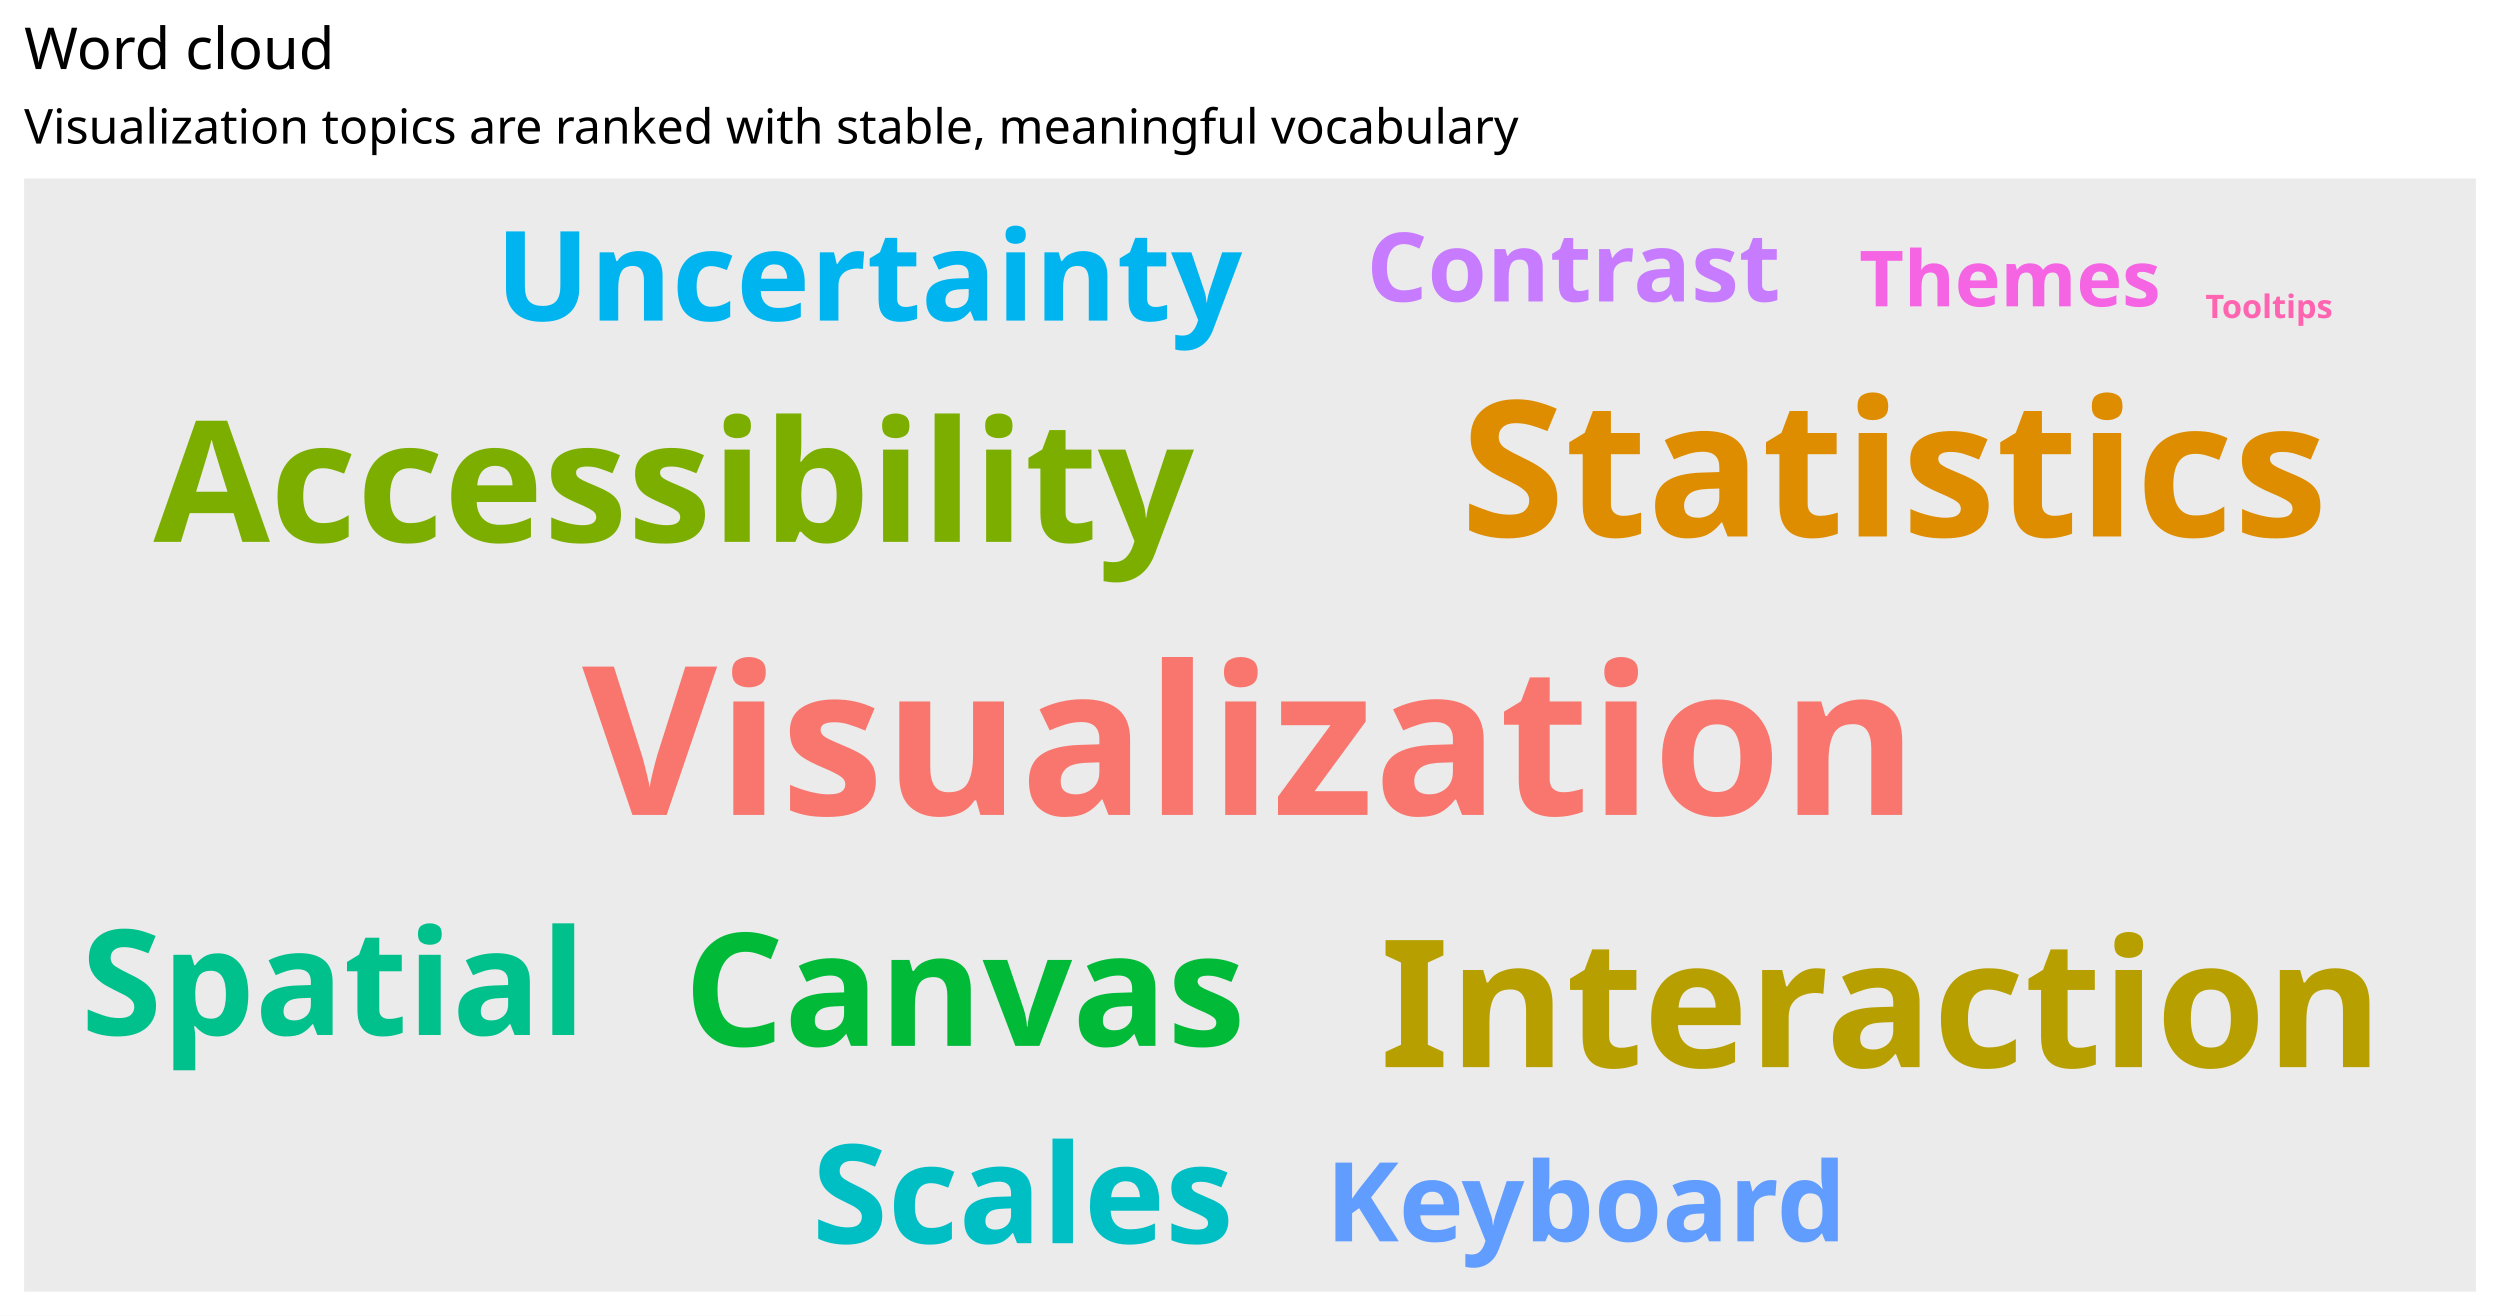
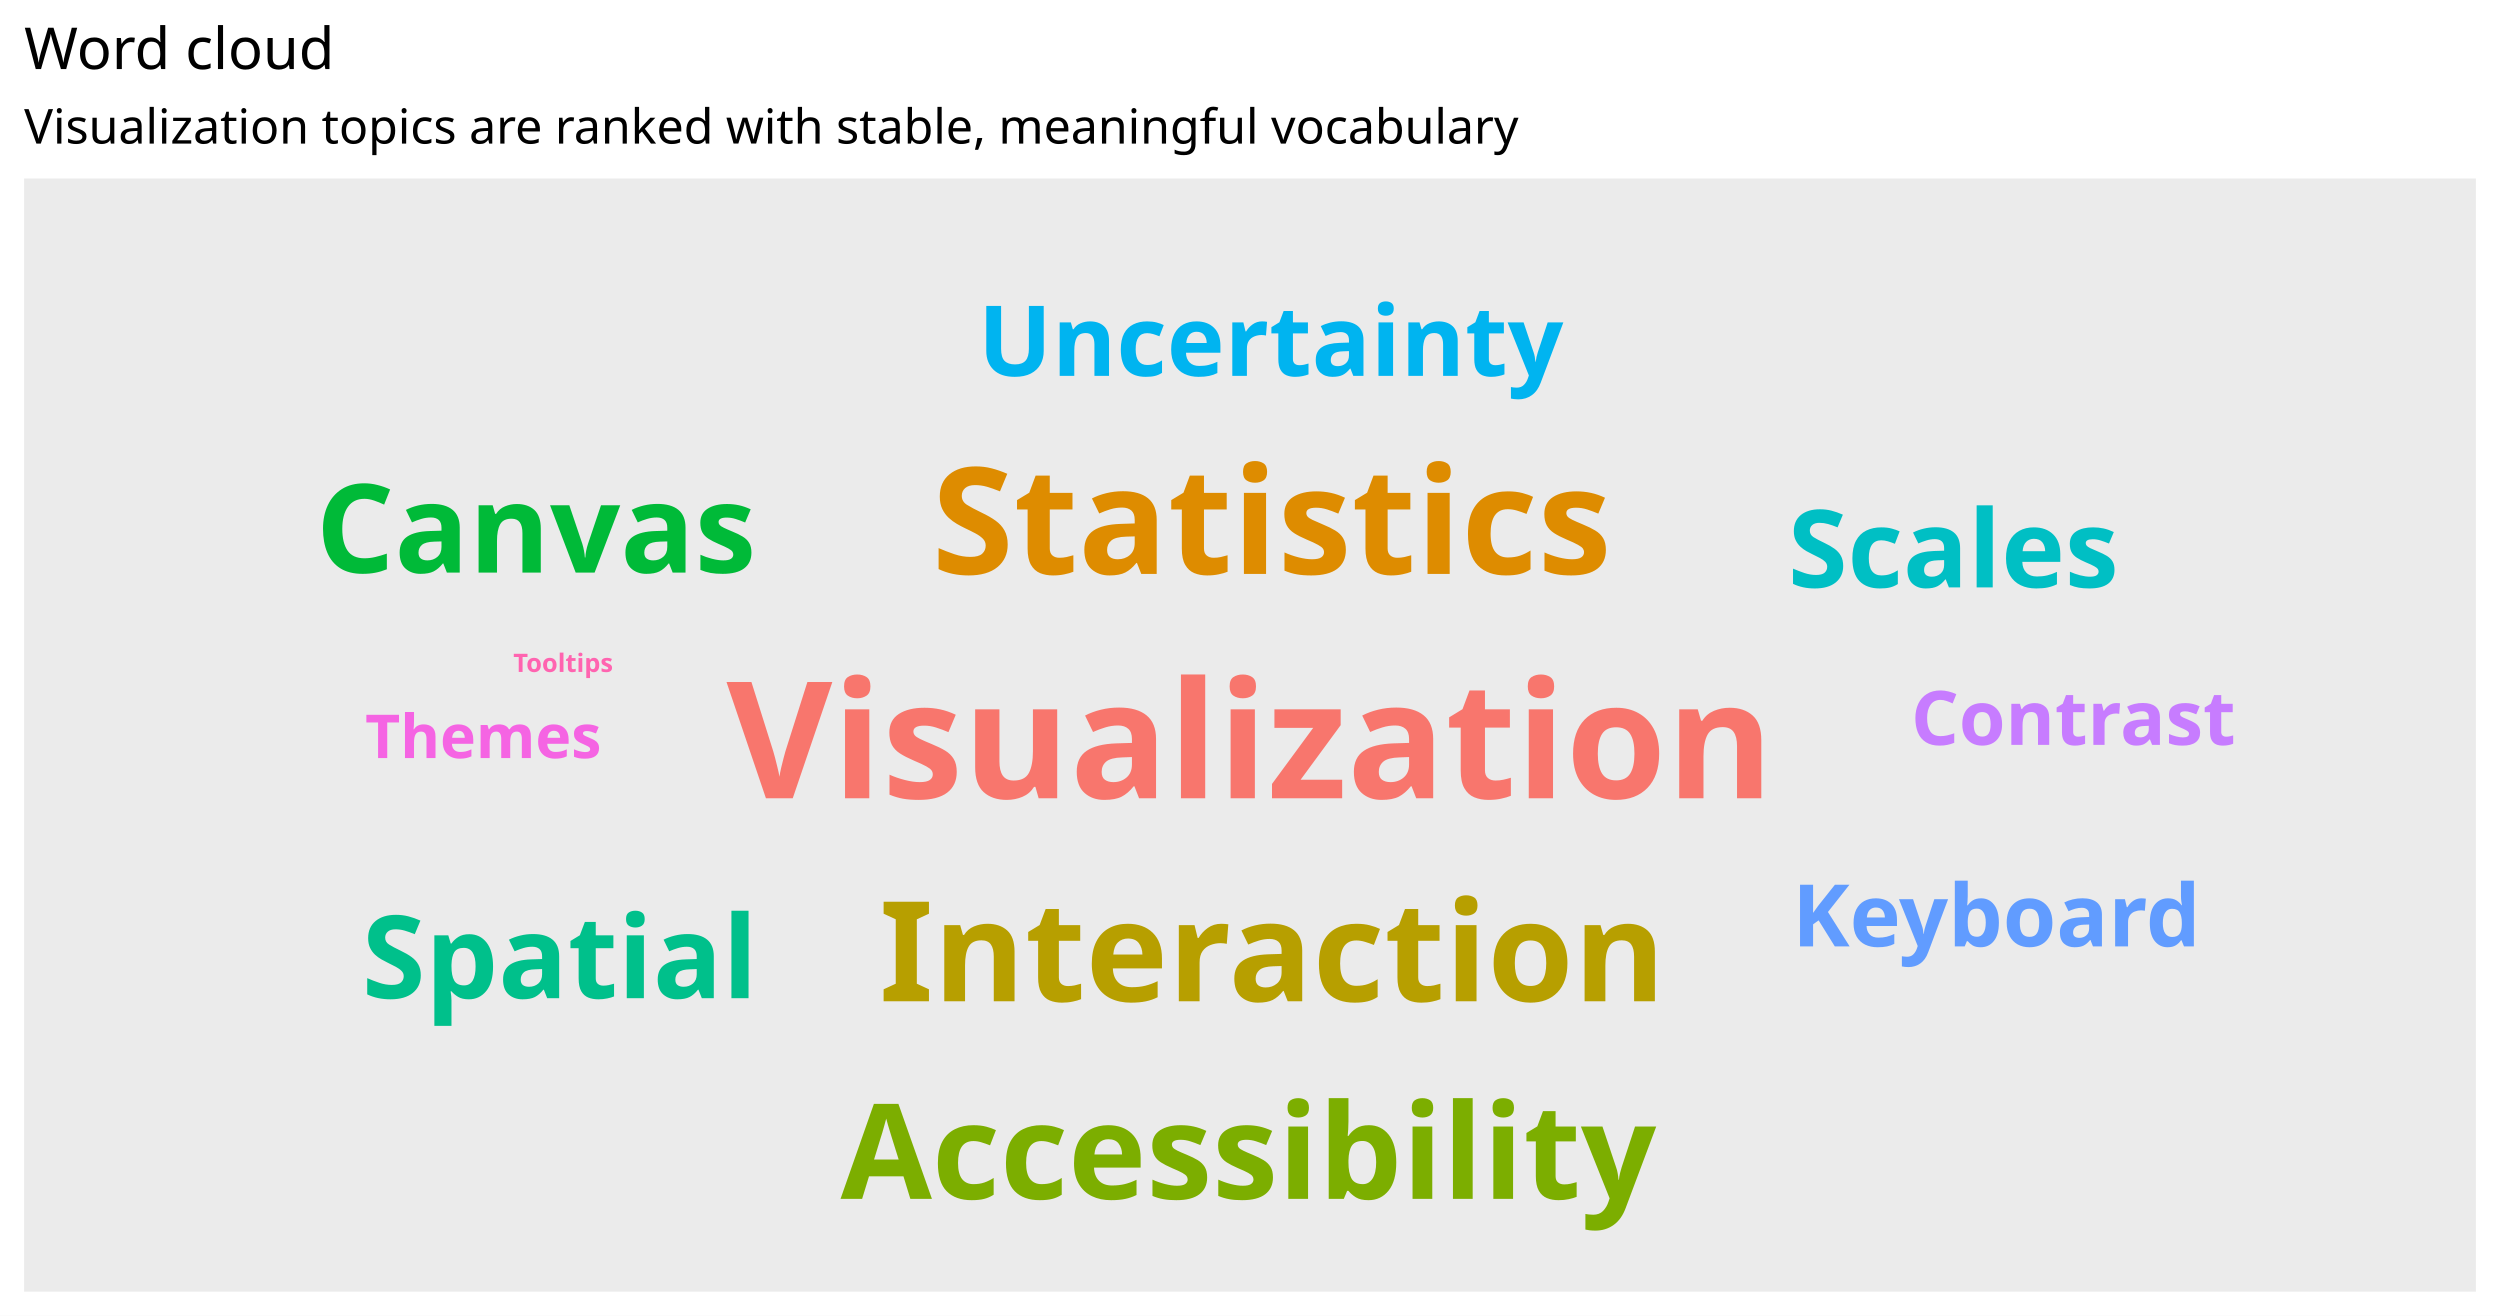
<svg xmlns="http://www.w3.org/2000/svg" width="760" height="400" viewBox="0 0 760 400" role="img" aria-labelledby="title description">
  <defs>
    <clipPath id="clip-1">
      <rect x="7.333" y="54.267" width="745.333" height="338.4" />
    </clipPath>
  </defs>
  <rect width="100%" height="100%" fill="#FFFFFF" />
  <g data-scene-node="scene:root">
    <rect data-scene-node="chart:panel" x="7.333" y="54.267" width="745.333" height="338.4" rx="0" fill="#EBEBEB" />
    <g data-scene-node="layer-0:group" clip-path="url(#clip-1)">
-       <text data-scene-node="layer-0:word-cloud:0" x="379.987" y="223.235" fill="#F8766D" font-family="sans-serif" font-size="63.148" font-weight="600" text-anchor="middle" dominant-baseline="central">Visualization</text>
-       <text data-scene-node="layer-0:word-cloud:1" x="575.774" y="140.735" fill="#DE8C00" font-family="sans-serif" font-size="57.621" font-weight="600" text-anchor="middle" dominant-baseline="central">Statistics</text>
-       <text data-scene-node="layer-0:word-cloud:2" x="571.924" y="303.432" fill="#B79F00" font-family="sans-serif" font-size="54.079" font-weight="600" text-anchor="middle" dominant-baseline="central">Interaction</text>
-       <text data-scene-node="layer-0:word-cloud:3" x="204.795" y="144.802" fill="#7CAE00" font-family="sans-serif" font-size="51.364" font-weight="600" text-anchor="middle" dominant-baseline="central">Accessibility</text>
-       <text data-scene-node="layer-0:word-cloud:4" x="293.254" y="299.384" fill="#00BA38" font-family="sans-serif" font-size="47.85" font-weight="600" text-anchor="middle" dominant-baseline="central">Canvas</text>
-       <text data-scene-node="layer-0:word-cloud:5" x="101.331" y="297.305" fill="#00C08B" font-family="sans-serif" font-size="44.652" font-weight="600" text-anchor="middle" dominant-baseline="central">Spatial</text>
-       <text data-scene-node="layer-0:word-cloud:6" x="310.907" y="361.699" fill="#00BFC4" font-family="sans-serif" font-size="41.865" font-weight="600" text-anchor="middle" dominant-baseline="central">Scales</text>
-       <text data-scene-node="layer-0:word-cloud:7" x="264.103" y="82.719" fill="#00B4F0" font-family="sans-serif" font-size="37.995" font-weight="600" text-anchor="middle" dominant-baseline="central">Uncertainty</text>
-       <text data-scene-node="layer-0:word-cloud:8" x="482.134" y="364.358" fill="#619CFF" font-family="sans-serif" font-size="33.499" font-weight="600" text-anchor="middle" dominant-baseline="central">Keyboard</text>
-       <text data-scene-node="layer-0:word-cloud:9" x="478.321" y="80.325" fill="#C77CFF" font-family="sans-serif" font-size="29.162" font-weight="600" text-anchor="middle" dominant-baseline="central">Contrast</text>
-       <text data-scene-node="layer-0:word-cloud:10" x="611.001" y="83.999" fill="#F564E3" font-family="sans-serif" font-size="23.511" font-weight="600" text-anchor="middle" dominant-baseline="central">Themes</text>
-       <text data-scene-node="layer-0:word-cloud:11" x="689.787" y="92.868" fill="#FF64B0" font-family="sans-serif" font-size="9.867" font-weight="600" text-anchor="middle" dominant-baseline="central">Tooltips</text>
+       <text data-scene-node="layer-0:word-cloud:0" x="380" y="223.467" fill="#F8766D" font-family="sans-serif" font-size="49.5" font-weight="600" text-anchor="middle" dominant-baseline="central">Visualization</text>
+       <text data-scene-node="layer-0:word-cloud:1" x="386.577" y="156.958" fill="#DE8C00" font-family="sans-serif" font-size="45.167" font-weight="600" text-anchor="middle" dominant-baseline="central">Statistics</text>
+       <text data-scene-node="layer-0:word-cloud:2" x="386.757" y="287.944" fill="#B79F00" font-family="sans-serif" font-size="42.39" font-weight="600" text-anchor="middle" dominant-baseline="central">Interaction</text>
+       <text data-scene-node="layer-0:word-cloud:3" x="379.508" y="348.83" fill="#7CAE00" font-family="sans-serif" font-size="40.262" font-weight="600" text-anchor="middle" dominant-baseline="central">Accessibility</text>
+       <text data-scene-node="layer-0:word-cloud:4" x="162.938" y="159.528" fill="#00BA38" font-family="sans-serif" font-size="37.508" font-weight="600" text-anchor="middle" dominant-baseline="central">Canvas</text>
+       <text data-scene-node="layer-0:word-cloud:5" x="170.16" y="289.867" fill="#00C08B" font-family="sans-serif" font-size="35.002" font-weight="600" text-anchor="middle" dominant-baseline="central">Spatial</text>
+       <text data-scene-node="layer-0:word-cloud:6" x="593.807" y="165.834" fill="#00BFC4" font-family="sans-serif" font-size="32.817" font-weight="600" text-anchor="middle" dominant-baseline="central">Scales</text>
+       <text data-scene-node="layer-0:word-cloud:7" x="386.277" y="102.709" fill="#00B4F0" font-family="sans-serif" font-size="29.783" font-weight="600" text-anchor="middle" dominant-baseline="central">Uncertainty</text>
+       <text data-scene-node="layer-0:word-cloud:8" x="606.915" y="277.509" fill="#619CFF" font-family="sans-serif" font-size="26.259" font-weight="600" text-anchor="middle" dominant-baseline="central">Keyboard</text>
+       <text data-scene-node="layer-0:word-cloud:9" x="630.282" y="217.566" fill="#C77CFF" font-family="sans-serif" font-size="22.86" font-weight="600" text-anchor="middle" dominant-baseline="central">Contrast</text>
+       <text data-scene-node="layer-0:word-cloud:10" x="146.91" y="223.307" fill="#F564E3" font-family="sans-serif" font-size="18.429" font-weight="600" text-anchor="middle" dominant-baseline="central">Themes</text>
+       <text data-scene-node="layer-0:word-cloud:11" x="171.197" y="201.272" fill="#FF64B0" font-family="sans-serif" font-size="7.734" font-weight="600" text-anchor="middle" dominant-baseline="central">Tooltips</text>
    </g>
    <text data-scene-node="chart:title" x="7.333" y="7.333" fill="#000000" font-family="sans-serif" font-size="17.6" font-weight="400" text-anchor="start" dominant-baseline="text-before-edge">Word cloud</text>
    <text data-scene-node="chart:subtitle" x="7.333" y="32.267" fill="#000000" font-family="sans-serif" font-size="14.667" font-weight="400" text-anchor="start" dominant-baseline="text-before-edge">Visualization topics are ranked with stable, meaningful vocabulary</text>
  </g>
</svg>
